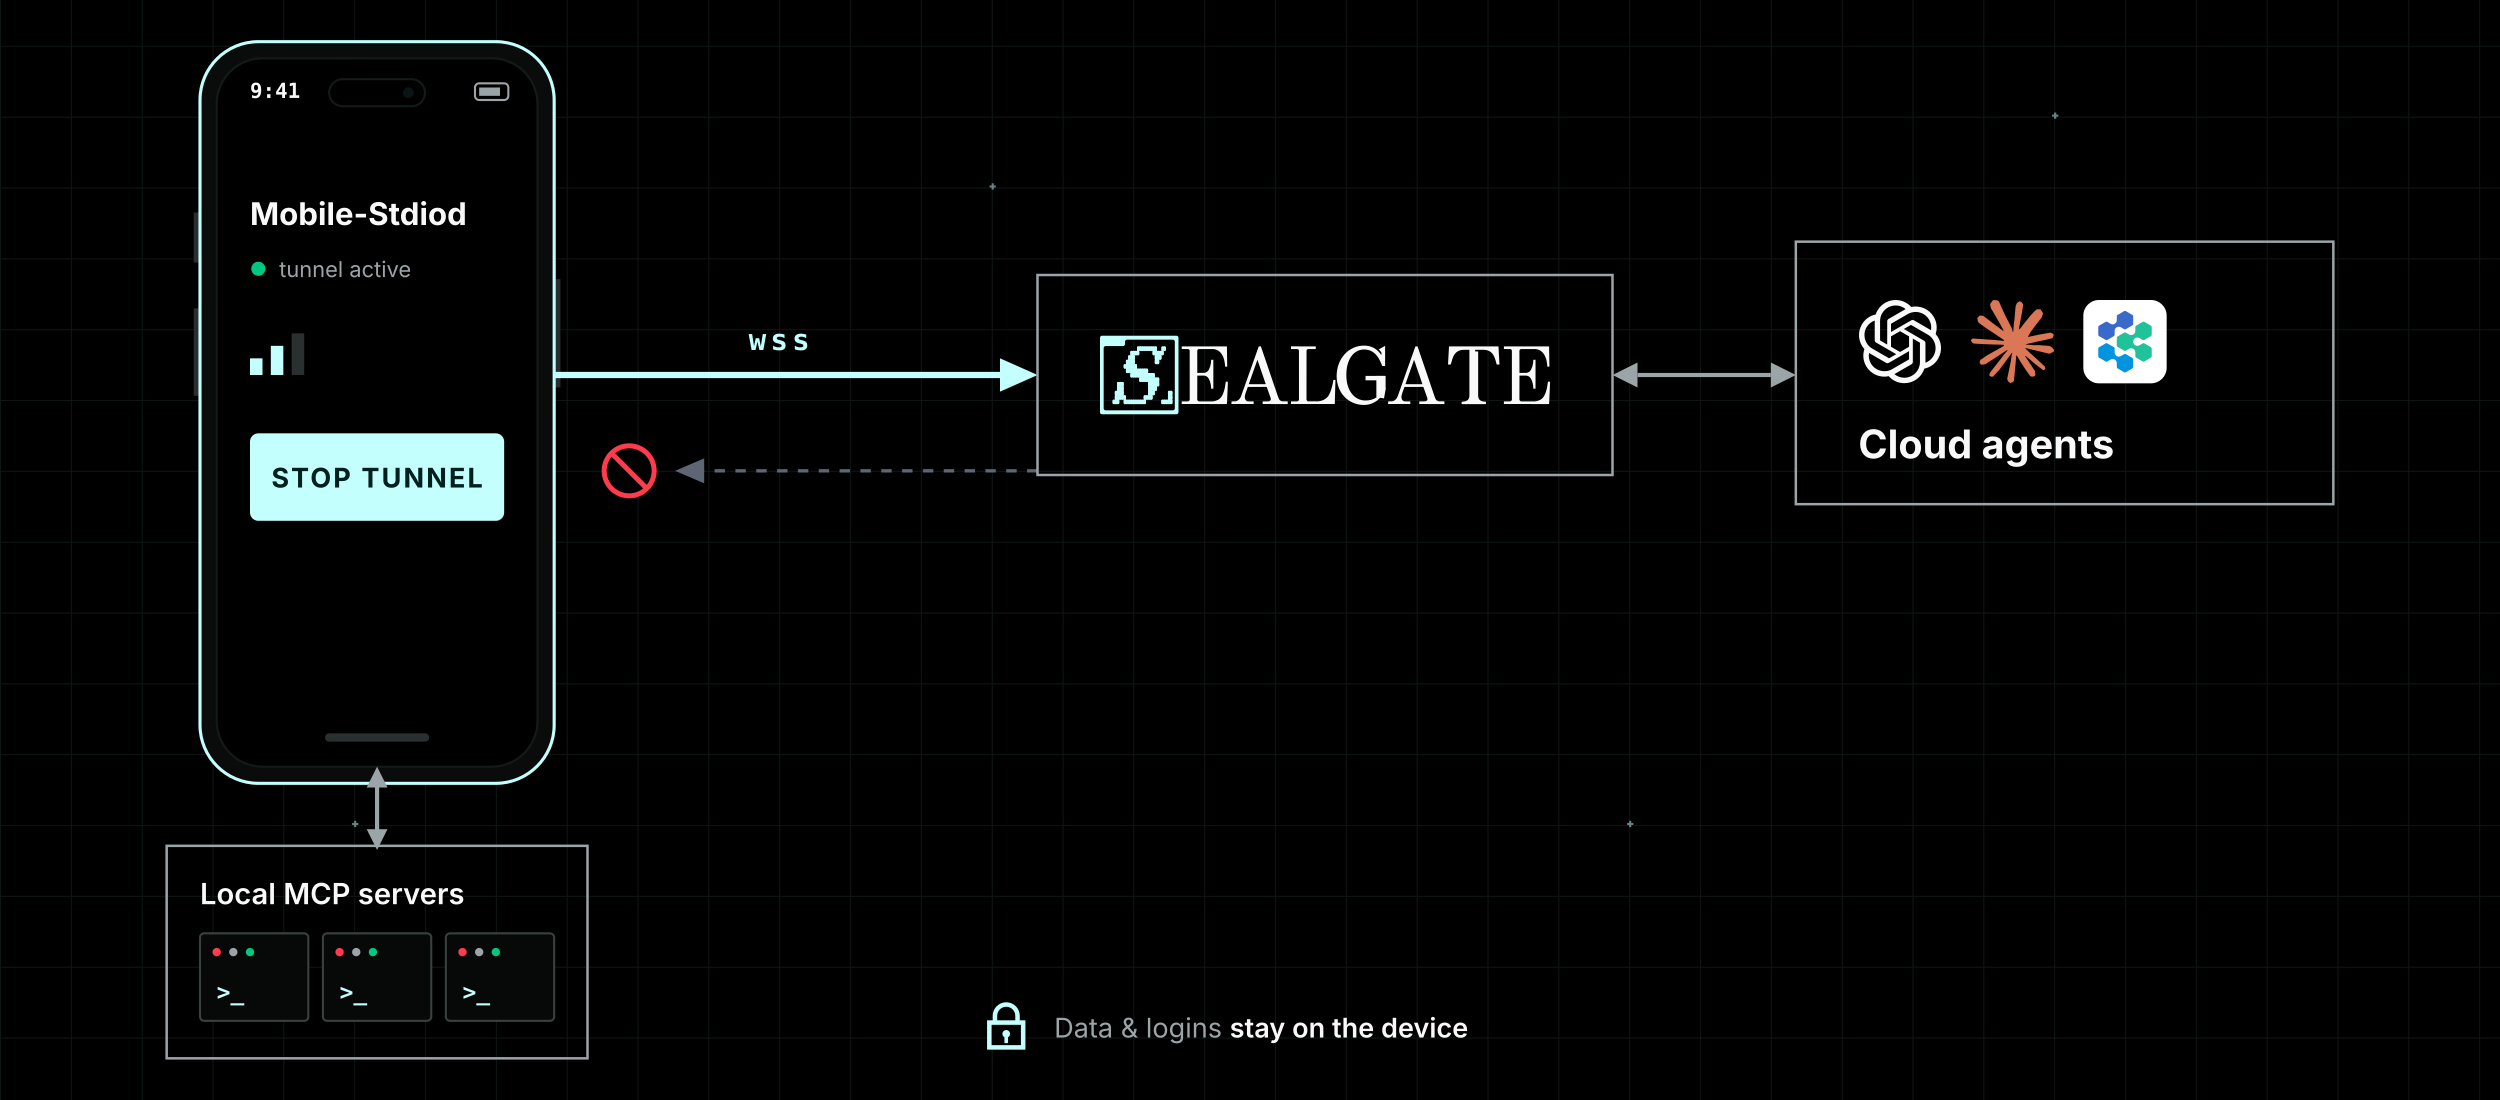
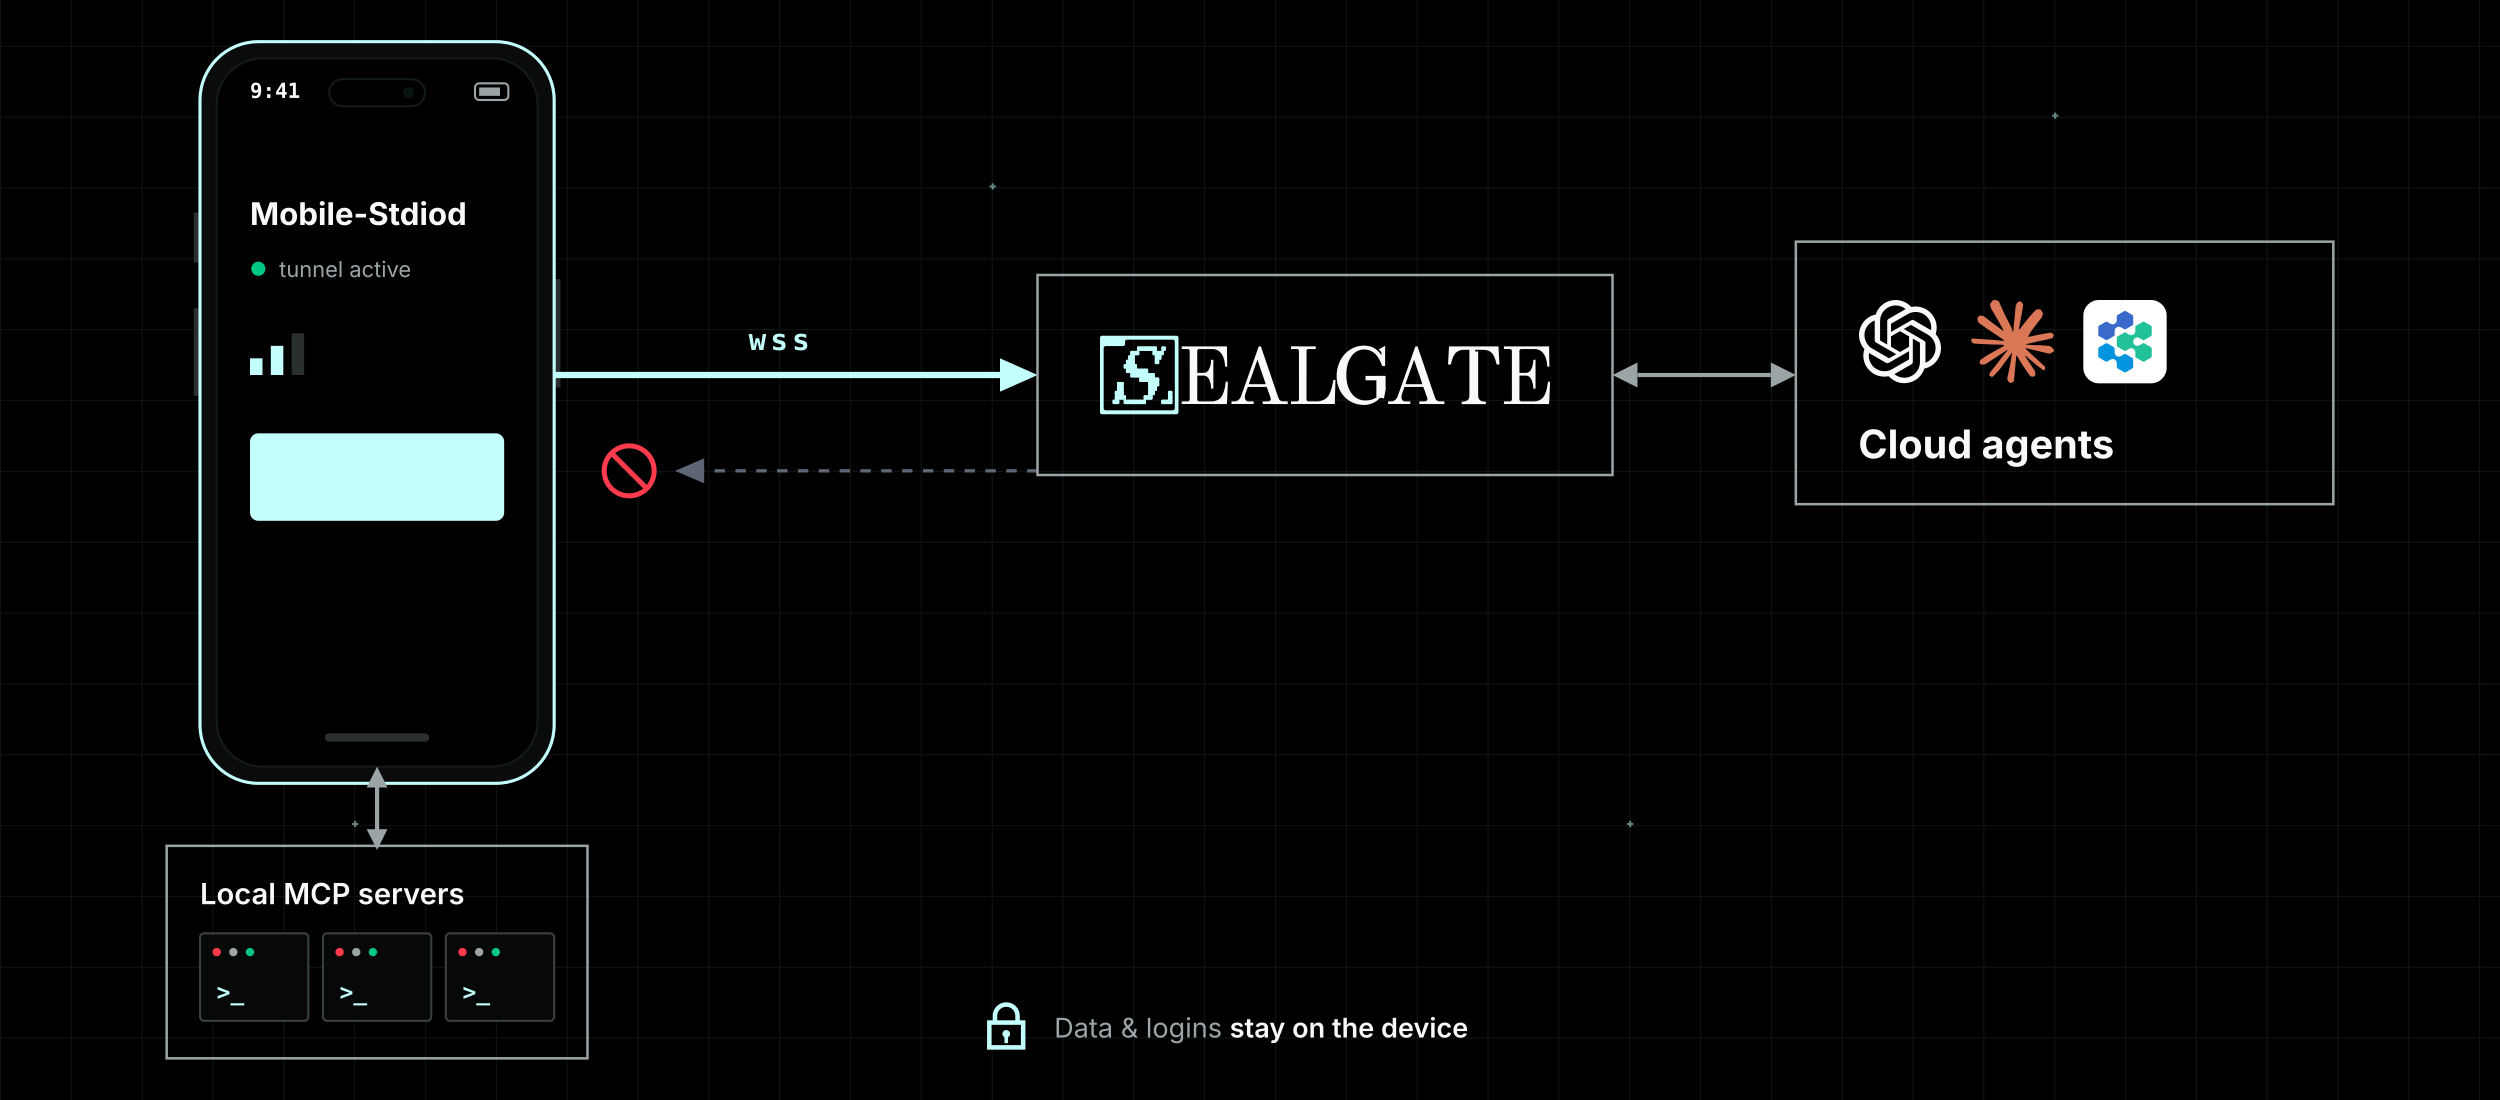
<svg xmlns="http://www.w3.org/2000/svg" viewBox="0 80 1200 528" width="1200" height="528" font-family="Inter, system-ui, -apple-system, Segoe UI, sans-serif" role="img" aria-label="Mobile-Stdiod architecture: the phone runs a daemon that dials out over one wss WebSocket to the SealGate gateway, so cloud agents reach the phone's local stdio MCP servers while nothing dials in.">
  <defs>
    <pattern id="grid" width="34" height="34" patternUnits="userSpaceOnUse">
      <path d="M34 0H0V34" fill="none" stroke="#0E1414" stroke-width="1" />
    </pattern>
    <symbol id="logo-chatgpt" viewBox="0 0 256 260">
      <path fill="currentColor" d="M239.184 106.203a64.716 64.716 0 0 0-5.576-53.103C219.452 28.459 191 15.784 163.213 21.74A65.586 65.586 0 0 0 52.096 45.22a64.716 64.716 0 0 0-43.23 31.36c-14.31 24.602-11.061 55.634 8.033 76.74a64.665 64.665 0 0 0 5.525 53.102c14.174 24.65 42.644 37.324 70.446 31.36a64.72 64.72 0 0 0 48.754 21.744c28.481.025 53.714-18.361 62.414-45.481a64.767 64.767 0 0 0 43.229-31.36c14.137-24.558 10.875-55.423-8.083-76.483Zm-97.56 136.338a48.397 48.397 0 0 1-31.105-11.255l1.535-.87 51.67-29.825a8.595 8.595 0 0 0 4.247-7.367v-72.85l21.845 12.636c.218.111.37.32.409.563v60.367c-.056 26.818-21.783 48.545-48.601 48.601Zm-104.466-44.61a48.345 48.345 0 0 1-5.781-32.589l1.534.921 51.722 29.826a8.339 8.339 0 0 0 8.441 0l63.181-36.425v25.221a.87.87 0 0 1-.358.665l-52.335 30.184c-23.257 13.398-52.97 5.431-66.404-17.803ZM23.549 85.38a48.499 48.499 0 0 1 25.58-21.333v61.39a8.288 8.288 0 0 0 4.195 7.316l62.874 36.272-21.845 12.636a.819.819 0 0 1-.767 0L41.353 151.53c-23.211-13.454-31.171-43.144-17.804-66.405v.256Zm179.466 41.695-63.08-36.63L161.73 77.86a.819.819 0 0 1 .768 0l52.233 30.184a48.6 48.6 0 0 1-7.316 87.635v-61.391a8.544 8.544 0 0 0-4.4-7.213Zm21.742-32.69-1.535-.922-51.619-30.081a8.39 8.39 0 0 0-8.492 0L99.98 99.808V74.587a.716.716 0 0 1 .307-.665l52.233-30.133a48.652 48.652 0 0 1 72.236 50.391v.205ZM88.061 139.097l-21.845-12.585a.87.87 0 0 1-.41-.614V65.685a48.652 48.652 0 0 1 79.757-37.346l-1.535.87-51.67 29.825a8.595 8.595 0 0 0-4.246 7.367l-.051 72.697Zm11.868-25.58 28.138-16.217 28.188 16.218v32.434l-28.086 16.218-28.188-16.218-.052-32.434Z" />
    </symbol>
    <symbol id="logo-claude" viewBox="0 0 256 257">
      <path fill="currentColor" d="m50.228 170.321 50.357-28.257.843-2.463-.843-1.361h-2.462l-8.426-.518-28.775-.778-24.952-1.037-24.175-1.296-6.092-1.297L0 125.796l.583-3.759 5.12-3.434 7.324.648 16.202 1.101 24.304 1.685 17.629 1.037 26.118 2.722h4.148l.583-1.685-1.426-1.037-1.101-1.037-25.147-17.045-27.22-18.017-14.258-10.37-7.713-5.25-3.888-4.925-1.685-10.758 7-7.713 9.397.649 2.398.648 9.527 7.323 20.35 15.75L94.817 91.9l3.889 3.24 1.555-1.102.195-.777-1.75-2.917-14.453-26.118-15.425-26.572-6.87-11.018-1.814-6.61c-.648-2.723-1.102-4.991-1.102-7.778l7.972-10.823L71.42 0 82.05 1.426l4.472 3.888 6.61 15.101 10.694 23.786 16.591 32.34 4.861 9.592 2.592 8.879.973 2.722h1.685v-1.556l1.36-18.211 2.528-22.36 2.463-28.776.843-8.1 4.018-9.722 7.971-5.25 6.222 2.981 5.12 7.324-.713 4.73-3.046 19.768-5.962 30.98-3.889 20.739h2.268l2.593-2.593 10.499-13.934 17.628-22.036 7.778-8.749 9.073-9.657 5.833-4.601h11.018l8.1 12.055-3.628 12.443-11.342 14.388-9.398 12.184-13.48 18.147-8.426 14.518.778 1.166 2.01-.194 30.46-6.481 16.462-2.982 19.637-3.37 8.88 4.148.971 4.213-3.5 8.62-20.998 5.184-24.628 4.926-36.682 8.685-.454.324.519.648 16.526 1.555 7.065.389h17.304l32.21 2.398 8.426 5.574 5.055 6.805-.843 5.184-12.962 6.611-17.498-4.148-40.83-9.721-14-3.5h-1.944v1.167l11.666 11.406 21.387 19.314 26.767 24.887 1.36 6.157-3.434 4.86-3.63-.518-23.526-17.693-9.073-7.972-20.545-17.304h-1.36v1.814l4.73 6.935 25.017 37.59 1.296 11.536-1.814 3.76-6.481 2.268-7.13-1.297-14.647-20.544-15.1-23.138-12.185-20.739-1.49.843-7.194 77.448-3.37 3.953-7.778 2.981-6.48-4.925-3.436-7.972 3.435-15.749 4.148-20.544 3.37-16.333 3.046-20.285 1.815-6.74-.13-.454-1.49.194-15.295 20.999-23.267 31.433-18.406 19.702-4.407 1.75-7.648-3.954.713-7.064 4.277-6.286 25.47-32.405 15.36-20.092 9.917-11.6-.065-1.686h-.583L44.07 198.125l-12.055 1.555-5.185-4.86.648-7.972 2.463-2.593 20.35-13.999-.064.065Z" />
    </symbol>
    <symbol id="logo-devin" viewBox="-4 -4 32 32">
      <rect x="-4" y="-4" width="32" height="32" rx="6" fill="#FFFFFF" />
      <path fill="#3969CA" d="M2.033 9.867l2.554 1.483a.589.589 0 00.592 0l2.554-1.483.01-.008a.608.608 0 00.11-.084l.013-.015a.631.631 0 00.076-.1c.003-.005.008-.01.01-.016a.558.558 0 00.052-.125l.007-.028a.611.611 0 00.019-.14V7.868c0-.572.307-1.105.8-1.392a1.595 1.595 0 011.598 0l1.277.742a.54.54 0 00.129.053l.028.01c.044.01.088.015.133.016h.006l.013-.002a.587.587 0 00.27-.074l.011-.004 2.554-1.483a.596.596 0 00.297-.516V2.253a.595.595 0 00-.297-.516L12.293.257a.587.587 0 00-.591 0L9.148 1.737l-.01.01a.609.609 0 00-.109.083l-.014.015a.632.632 0 00-.076.1c-.003.005-.008.01-.01.016a.57.57 0 00-.052.124l-.007.028a.612.612 0 00-.018.14v1.483c0 .572-.307 1.105-.8 1.393a1.597 1.597 0 01-1.599 0l-1.276-.742a.603.603 0 00-.13-.053l-.028-.008a.658.658 0 00-.133-.018h-.02a.57.57 0 00-.269.074c-.003.002-.008.002-.012.005L2.033 5.872a.596.596 0 00-.297.515v2.966c0 .213.113.41.297.515z" />
      <path fill="#21C19A" d="M15.943 10.607a1.596 1.596 0 011.599 0l1.276.74c.041.025.085.04.13.055l.028.008c.043.01.088.016.133.018h.005c.005 0 .01-.002.014-.003a.474.474 0 00.122-.016l.021-.005a.616.616 0 00.126-.052c.004-.002.009-.002.013-.005l2.554-1.482a.597.597 0 00.297-.516V6.383a.596.596 0 00-.297-.515l-2.552-1.483a.587.587 0 00-.592 0l-2.553 1.482-.011.008a.61.61 0 00-.108.084l-.014.016a.637.637 0 00-.076.1c-.003.005-.008.01-.01.016a.57.57 0 00-.052.124l-.007.029a.612.612 0 00-.018.14v1.482c0 .572-.307 1.105-.8 1.393a1.597 1.597 0 01-1.599 0l-1.276-.742a.584.584 0 00-.13-.053l-.028-.008a.62.62 0 00-.133-.018h-.02a.587.587 0 00-.269.074l-.012.004L9.15 10a.596.596 0 00-.296.516v2.966c0 .212.112.409.296.515l2.554 1.483s.008.002.012.005c.04.022.082.04.126.052l.02.004a.57.57 0 00.123.017l.014.002h.006c.054 0 .108-.01.16-.025a.587.587 0 00.13-.054l1.277-.741a1.597 1.597 0 012.398 1.392v1.482c0 .049.007.095.019.14l.007.028a.619.619 0 00.051.125c.004.006.008.01.01.016a.6.6 0 00.076.1l.014.015c.033.032.069.06.108.084.004.002.006.006.011.008l2.554 1.483a.59.59 0 00.593 0l2.554-1.483a.597.597 0 00.296-.516v-2.965a.595.595 0 00-.296-.516l-2.554-1.483s-.008-.002-.012-.005a.54.54 0 00-.126-.051c-.007-.003-.013-.003-.02-.005a.635.635 0 00-.125-.017h-.018a.557.557 0 00-.16.026.588.588 0 00-.13.053l-1.276.742a1.595 1.595 0 01-1.598 0 1.615 1.615 0 010-2.785l-.005-.001z" />
      <path fill="#0294DE" d="M14.848 18.265l-2.554-1.482-.012-.005a.526.526 0 00-.126-.052c-.007-.002-.014-.002-.02-.005a.64.64 0 00-.124-.017h-.02a.56.56 0 00-.16.026.588.588 0 00-.13.053l-1.276.742a1.594 1.594 0 01-1.598 0c-.493-.286-.8-.82-.8-1.393V14.65a.563.563 0 00-.018-.14l-.008-.028a.604.604 0 00-.051-.124l-.01-.017a.603.603 0 00-.076-.1l-.014-.015a.596.596 0 00-.109-.084c-.003-.002-.005-.006-.01-.008L5.178 12.65a.587.587 0 00-.591 0l-2.554 1.483a.596.596 0 00-.297.516v2.965c0 .213.113.41.297.516l2.554 1.483.012.004a.618.618 0 00.267.074l.016.002h.007a.55.55 0 00.16-.026.584.584 0 00.129-.053l1.277-.742a1.597 1.597 0 012.398 1.393v1.482c0 .05.007.095.019.14l.007.028c.013.044.03.085.051.125l.01.016c.022.036.047.07.076.1l.014.015c.032.032.069.06.109.084l.01.008 2.554 1.483a.587.587 0 00.593 0l2.554-1.483a.596.596 0 00.296-.515v-2.966a.596.596 0 00-.296-.516h-.002z" />
    </symbol>
    <symbol id="logo-sealgate" viewBox="0 0 2241.77 391">
      <path d="M9.775 0H381.23A9.775 9.775 0 0 1 391 9.78V381.23A9.775 9.775 0 0 1 381.23 391H9.775A9.775 9.775 0 0 1 0 381.23V9.775A9.775 9.775 0 0 1 9.78 0ZM124.78 41.54A9.775 9.775 0 0 1 115.01 51.31H28.08A9.775 9.775 0 0 0 18.3 61.09V361.68A9.775 9.775 0 0 0 28.08 371.45H362.93A9.775 9.775 0 0 0 372.7 361.68V29.33A9.775 9.775 0 0 0 362.93 19.55H134.56A9.775 9.775 0 0 0 124.78 29.33Z" fill="#C3FFFD" fill-rule="evenodd" />
      <path d="M190.24 53.1H278.15A5.8 5.8 0 0 1 283.95 58.9V69.42A5.8 5.8 0 0 1 278.15 75.22H190.24A5.8 5.8 0 0 1 184.44 69.42V58.9A5.8 5.8 0 0 1 190.24 53.1Z" fill="#C3FFFD" />
      <path d="M311.88 53.1H322.39A5.8 5.8 0 0 1 328.19 58.9V69.42A5.8 5.8 0 0 1 322.39 75.22H311.88A5.8 5.8 0 0 1 306.07 69.42V58.9A5.8 5.8 0 0 1 311.88 53.1Z" fill="#C3FFFD" />
      <path d="M157.07 75.22H189.69A5.8 5.8 0 0 1 195.5 81.02V91.54A5.8 5.8 0 0 1 189.69 97.34H157.07A5.8 5.8 0 0 1 151.27 91.54V81.02A5.8 5.8 0 0 1 157.07 75.22Z" fill="#C3FFFD" />
      <path d="M267.65 75.22H311.34A5.8 5.8 0 0 1 317.14 81.02V91.54A5.8 5.8 0 0 1 311.34 97.34H267.65A5.8 5.8 0 0 1 261.85 91.54V81.02A5.8 5.8 0 0 1 267.65 75.22Z" fill="#C3FFFD" />
      <path d="M146.01 97.33H167.57A5.8 5.8 0 0 1 173.38 103.13V113.65A5.8 5.8 0 0 1 167.57 119.45H146.01A5.8 5.8 0 0 1 140.21 113.65V103.13A5.8 5.8 0 0 1 146.01 97.33Z" fill="#C3FFFD" />
      <path d="M278.71 97.33H300.28A5.8 5.8 0 0 1 306.08 103.13V113.65A5.8 5.8 0 0 1 300.28 119.45H278.71A5.8 5.8 0 0 1 272.91 113.65V103.13A5.8 5.8 0 0 1 278.71 97.33Z" fill="#C3FFFD" />
      <path d="M134.96 119.45H167.58A5.8 5.8 0 0 1 173.38 125.25V135.77A5.8 5.8 0 0 1 167.58 141.57H134.96A5.8 5.8 0 0 1 129.16 135.77V125.25A5.8 5.8 0 0 1 134.96 119.45Z" fill="#C3FFFD" />
      <path d="M278.71 119.45H289.23A5.8 5.8 0 0 1 295.03 125.25V135.77A5.8 5.8 0 0 1 289.23 141.57H278.71A5.8 5.8 0 0 1 272.91 135.77V125.25A5.8 5.8 0 0 1 278.71 119.45Z" fill="#C3FFFD" />
      <path d="M123.89 141.56H178.64A5.8 5.8 0 0 1 184.44 147.36V157.88A5.8 5.8 0 0 1 178.64 163.68H123.89A5.8 5.8 0 0 1 118.09 157.88V147.36A5.8 5.8 0 0 1 123.89 141.56Z" fill="#C3FFFD" />
      <path d="M134.96 163.68H233.94A5.8 5.8 0 0 1 239.74 169.48V180A5.8 5.8 0 0 1 233.94 185.8H134.96A5.8 5.8 0 0 1 129.16 180V169.48A5.8 5.8 0 0 1 134.96 163.68Z" fill="#C3FFFD" />
      <path d="M157.07 185.79H267.09A5.8 5.8 0 0 1 272.89 191.59V202.11A5.8 5.8 0 0 1 267.09 207.91H157.07A5.8 5.8 0 0 1 151.27 202.11V191.59A5.8 5.8 0 0 1 157.07 185.79Z" fill="#C3FFFD" />
      <path d="M201.3 207.91H289.21A5.8 5.8 0 0 1 295.01 213.71V224.23A5.8 5.8 0 0 1 289.21 230.03H201.3A5.8 5.8 0 0 1 195.5 224.23V213.71A5.8 5.8 0 0 1 201.3 207.91Z" fill="#C3FFFD" />
      <path d="M90.73 230.02H112.3A5.8 5.8 0 0 1 118.1 235.82V246.34A5.8 5.8 0 0 1 112.3 252.14H90.73A5.8 5.8 0 0 1 84.93 246.34V235.82A5.8 5.8 0 0 1 90.73 230.02Z" fill="#C3FFFD" />
      <path d="M245.53 230.02H289.22A5.8 5.8 0 0 1 295.02 235.82V246.34A5.8 5.8 0 0 1 289.22 252.14H245.53A5.8 5.8 0 0 1 239.73 246.34V235.82A5.8 5.8 0 0 1 245.53 230.02Z" fill="#C3FFFD" />
      <path d="M90.73 252.14H112.3A5.8 5.8 0 0 1 118.1 257.94V268.46A5.8 5.8 0 0 1 112.3 274.26H90.73A5.8 5.8 0 0 1 84.93 268.46V257.94A5.8 5.8 0 0 1 90.73 252.14Z" fill="#C3FFFD" />
      <path d="M245.53 252.14H278.16A5.8 5.8 0 0 1 283.96 257.94V268.46A5.8 5.8 0 0 1 278.16 274.26H245.53A5.8 5.8 0 0 1 239.73 268.46V257.94A5.8 5.8 0 0 1 245.53 252.14Z" fill="#C3FFFD" />
      <path d="M79.67 274.25H112.3A5.8 5.8 0 0 1 118.09 280.05V290.57A5.8 5.8 0 0 1 112.3 296.37H79.67A5.8 5.8 0 0 1 73.87 290.57V280.05A5.8 5.8 0 0 1 79.67 274.25Z" fill="#C3FFFD" />
      <path d="M245.53 274.25H267.1A5.8 5.8 0 0 1 272.9 280.05V290.57A5.8 5.8 0 0 1 267.1 296.37H245.53A5.8 5.8 0 0 1 239.73 290.57V280.05A5.8 5.8 0 0 1 245.53 274.25Z" fill="#C3FFFD" />
      <path d="M79.67 296.37H123.36A5.8 5.8 0 0 1 129.16 302.17V312.69A5.8 5.8 0 0 1 123.36 318.49H79.67A5.8 5.8 0 0 1 73.87 312.69V302.17A5.8 5.8 0 0 1 79.67 296.37Z" fill="#C3FFFD" />
      <path d="M223.42 296.37H256.05A5.8 5.8 0 0 1 261.85 302.17V312.69A5.8 5.8 0 0 1 256.05 318.49H223.42A5.8 5.8 0 0 1 217.62 312.69V302.17A5.8 5.8 0 0 1 223.42 296.37Z" fill="#C3FFFD" />
      <path d="M68.61 318.48H90.18A5.8 5.8 0 0 1 95.98 324.28V334.8A5.8 5.8 0 0 1 90.18 340.6H68.61A5.8 5.8 0 0 1 62.81 334.8V324.28A5.8 5.8 0 0 1 68.61 318.48Z" fill="#C3FFFD" />
      <path d="M123.89 318.48H222.88A5.8 5.8 0 0 1 228.68 324.28V334.8A5.8 5.8 0 0 1 222.88 340.6H123.89A5.8 5.8 0 0 1 118.09 334.8V324.28A5.8 5.8 0 0 1 123.89 318.48Z" fill="#C3FFFD" />
      <path d="M68.34 318.48H68.34A5.53 5.53 0 0 1 73.87 324.01V335.07A5.53 5.53 0 0 1 68.34 340.6H68.34A5.53 5.53 0 0 1 62.81 335.07V324.01A5.53 5.53 0 0 1 68.34 318.48Z" fill="#C3FFFD" />
      <path d="M79.4 274.25H79.4A5.53 5.53 0 0 1 84.93 279.78V335.07A5.53 5.53 0 0 1 79.4 340.6H79.4A5.53 5.53 0 0 1 73.87 335.07V279.78A5.53 5.53 0 0 1 79.4 274.25Z" fill="#C3FFFD" />
      <path d="M90.46 230.02H90.46A5.53 5.53 0 0 1 95.99 235.55V335.07A5.53 5.53 0 0 1 90.46 340.6H90.46A5.53 5.53 0 0 1 84.93 335.07V235.55A5.53 5.53 0 0 1 90.46 230.02Z" fill="#C3FFFD" />
      <path d="M101.5 230.02H101.5A5.53 5.53 0 0 1 107.03 235.55V312.95A5.53 5.53 0 0 1 101.5 318.48H101.5A5.53 5.53 0 0 1 95.97 312.95V235.55A5.53 5.53 0 0 1 101.5 230.02Z" fill="#C3FFFD" />
      <path d="M112.56 230.02H112.56A5.53 5.53 0 0 1 118.09 235.55V312.95A5.53 5.53 0 0 1 112.56 318.48H112.56A5.53 5.53 0 0 1 107.03 312.95V235.55A5.53 5.53 0 0 1 112.56 230.02Z" fill="#C3FFFD" />
      <path d="M123.63 141.56H123.63A5.53 5.53 0 0 1 129.16 147.09V158.15A5.53 5.53 0 0 1 123.63 163.68H123.63A5.53 5.53 0 0 1 118.09 158.15V147.09A5.53 5.53 0 0 1 123.63 141.56Z" fill="#C3FFFD" />
      <path d="M123.63 296.37H123.63A5.53 5.53 0 0 1 129.16 301.9V335.07A5.53 5.53 0 0 1 123.63 340.6H123.63A5.53 5.53 0 0 1 118.09 335.07V301.9A5.53 5.53 0 0 1 123.63 296.37Z" fill="#C3FFFD" />
      <path d="M134.69 119.45H134.69A5.53 5.53 0 0 1 140.22 124.98V180.27A5.53 5.53 0 0 1 134.69 185.8H134.69A5.53 5.53 0 0 1 129.16 180.27V124.98A5.53 5.53 0 0 1 134.69 119.45Z" fill="#C3FFFD" />
      <path d="M134.69 318.48H134.69A5.53 5.53 0 0 1 140.22 324.01V335.07A5.53 5.53 0 0 1 134.69 340.6H134.69A5.53 5.53 0 0 1 129.16 335.07V324.01A5.53 5.53 0 0 1 134.69 318.48Z" fill="#C3FFFD" />
      <path d="M145.74 97.33H145.74A5.53 5.53 0 0 1 151.27 102.86V180.26A5.53 5.53 0 0 1 145.74 185.79H145.74A5.53 5.53 0 0 1 140.21 180.26V102.86A5.53 5.53 0 0 1 145.74 97.33Z" fill="#C3FFFD" />
      <path d="M145.74 318.48H145.74A5.53 5.53 0 0 1 151.27 324.01V335.07A5.53 5.53 0 0 1 145.74 340.6H145.74A5.53 5.53 0 0 1 140.21 335.07V324.01A5.53 5.53 0 0 1 145.74 318.48Z" fill="#C3FFFD" />
      <path d="M156.8 75.22H156.8A5.53 5.53 0 0 1 162.33 80.75V202.38A5.53 5.53 0 0 1 156.8 207.91H156.8A5.53 5.53 0 0 1 151.27 202.38V80.75A5.53 5.53 0 0 1 156.8 75.22Z" fill="#C3FFFD" />
      <path d="M156.8 318.48H156.8A5.53 5.53 0 0 1 162.33 324.01V335.07A5.53 5.53 0 0 1 156.8 340.6H156.8A5.53 5.53 0 0 1 151.27 335.07V324.01A5.53 5.53 0 0 1 156.8 318.48Z" fill="#C3FFFD" />
      <path d="M167.86 75.22H167.86A5.53 5.53 0 0 1 173.39 80.75V202.38A5.53 5.53 0 0 1 167.86 207.91H167.86A5.53 5.53 0 0 1 162.33 202.38V80.75A5.53 5.53 0 0 1 167.86 75.22Z" fill="#C3FFFD" />
      <path d="M167.86 318.48H167.86A5.53 5.53 0 0 1 173.39 324.01V335.07A5.53 5.53 0 0 1 167.86 340.6H167.86A5.53 5.53 0 0 1 162.33 335.07V324.01A5.53 5.53 0 0 1 167.86 318.48Z" fill="#C3FFFD" />
      <path d="M178.92 75.22H178.92A5.53 5.53 0 0 1 184.45 80.75V91.81A5.53 5.53 0 0 1 178.92 97.34H178.92A5.53 5.53 0 0 1 173.39 91.81V80.75A5.53 5.53 0 0 1 178.92 75.22Z" fill="#C3FFFD" />
      <path d="M178.92 141.56H178.92A5.53 5.53 0 0 1 184.45 147.09V202.38A5.53 5.53 0 0 1 178.92 207.91H178.92A5.53 5.53 0 0 1 173.39 202.38V147.09A5.53 5.53 0 0 1 178.92 141.56Z" fill="#C3FFFD" />
      <path d="M178.92 318.48H178.92A5.53 5.53 0 0 1 184.45 324.01V335.07A5.53 5.53 0 0 1 178.92 340.6H178.92A5.53 5.53 0 0 1 173.39 335.07V324.01A5.53 5.53 0 0 1 178.92 318.48Z" fill="#C3FFFD" />
      <path d="M189.97 53.1H189.97A5.53 5.53 0 0 1 195.5 58.63V91.8A5.53 5.53 0 0 1 189.97 97.33H189.97A5.53 5.53 0 0 1 184.44 91.8V58.63A5.53 5.53 0 0 1 189.97 53.1Z" fill="#C3FFFD" />
      <path d="M189.97 163.68H189.97A5.53 5.53 0 0 1 195.5 169.21V202.38A5.53 5.53 0 0 1 189.97 207.91H189.97A5.53 5.53 0 0 1 184.44 202.38V169.21A5.53 5.53 0 0 1 189.97 163.68Z" fill="#C3FFFD" />
      <path d="M189.97 318.48H189.97A5.53 5.53 0 0 1 195.5 324.01V335.07A5.53 5.53 0 0 1 189.97 340.6H189.97A5.53 5.53 0 0 1 184.44 335.07V324.01A5.53 5.53 0 0 1 189.97 318.48Z" fill="#C3FFFD" />
      <path d="M201.03 53.1H201.03A5.53 5.53 0 0 1 206.56 58.63V69.69A5.53 5.53 0 0 1 201.03 75.22H201.03A5.53 5.53 0 0 1 195.5 69.69V58.63A5.53 5.53 0 0 1 201.03 53.1Z" fill="#C3FFFD" />
      <path d="M201.03 163.68H201.03A5.53 5.53 0 0 1 206.56 169.21V224.5A5.53 5.53 0 0 1 201.03 230.03H201.03A5.53 5.53 0 0 1 195.5 224.5V169.21A5.53 5.53 0 0 1 201.03 163.68Z" fill="#C3FFFD" />
      <path d="M201.03 318.48H201.03A5.53 5.53 0 0 1 206.56 324.01V335.07A5.53 5.53 0 0 1 201.03 340.6H201.03A5.53 5.53 0 0 1 195.5 335.07V324.01A5.53 5.53 0 0 1 201.03 318.48Z" fill="#C3FFFD" />
      <path d="M212.09 53.1H212.09A5.53 5.53 0 0 1 217.62 58.63V69.69A5.53 5.53 0 0 1 212.09 75.22H212.09A5.53 5.53 0 0 1 206.56 69.69V58.63A5.53 5.53 0 0 1 212.09 53.1Z" fill="#C3FFFD" />
      <path d="M212.09 163.68H212.09A5.53 5.53 0 0 1 217.62 169.21V224.5A5.53 5.53 0 0 1 212.09 230.03H212.09A5.53 5.53 0 0 1 206.56 224.5V169.21A5.53 5.53 0 0 1 212.09 163.68Z" fill="#C3FFFD" />
      <path d="M212.09 318.48H212.09A5.53 5.53 0 0 1 217.62 324.01V335.07A5.53 5.53 0 0 1 212.09 340.6H212.09A5.53 5.53 0 0 1 206.56 335.07V324.01A5.53 5.53 0 0 1 212.09 318.48Z" fill="#C3FFFD" />
      <path d="M223.15 53.1H223.15A5.53 5.53 0 0 1 228.68 58.63V69.69A5.53 5.53 0 0 1 223.15 75.22H223.15A5.53 5.53 0 0 1 217.62 69.69V58.63A5.53 5.53 0 0 1 223.15 53.1Z" fill="#C3FFFD" />
      <path d="M223.15 163.68H223.15A5.53 5.53 0 0 1 228.68 169.21V224.5A5.53 5.53 0 0 1 223.15 230.03H223.15A5.53 5.53 0 0 1 217.62 224.5V169.21A5.53 5.53 0 0 1 223.15 163.68Z" fill="#C3FFFD" />
      <path d="M223.15 296.37H223.15A5.53 5.53 0 0 1 228.68 301.9V335.07A5.53 5.53 0 0 1 223.15 340.6H223.15A5.53 5.53 0 0 1 217.62 335.07V301.9A5.53 5.53 0 0 1 223.15 296.37Z" fill="#C3FFFD" />
      <path d="M234.21 53.1H234.21A5.53 5.53 0 0 1 239.74 58.63V69.69A5.53 5.53 0 0 1 234.21 75.22H234.21A5.53 5.53 0 0 1 228.68 69.69V58.63A5.53 5.53 0 0 1 234.21 53.1Z" fill="#C3FFFD" />
      <path d="M234.21 163.68H234.21A5.53 5.53 0 0 1 239.74 169.21V224.5A5.53 5.53 0 0 1 234.21 230.03H234.21A5.53 5.53 0 0 1 228.68 224.5V169.21A5.53 5.53 0 0 1 234.21 163.68Z" fill="#C3FFFD" />
      <path d="M234.21 296.37H234.21A5.53 5.53 0 0 1 239.74 301.9V312.96A5.53 5.53 0 0 1 234.21 318.49H234.21A5.53 5.53 0 0 1 228.68 312.96V301.9A5.53 5.53 0 0 1 234.21 296.37Z" fill="#C3FFFD" />
      <path d="M245.26 53.1H245.26A5.53 5.53 0 0 1 250.79 58.63V69.69A5.53 5.53 0 0 1 245.26 75.22H245.26A5.53 5.53 0 0 1 239.73 69.69V58.63A5.53 5.53 0 0 1 245.26 53.1Z" fill="#C3FFFD" />
      <path d="M245.26 185.79H245.26A5.53 5.53 0 0 1 250.79 191.32V312.95A5.53 5.53 0 0 1 245.26 318.48H245.26A5.53 5.53 0 0 1 239.73 312.95V191.32A5.53 5.53 0 0 1 245.26 185.79Z" fill="#C3FFFD" />
      <path d="M256.31 53.1H256.32A5.53 5.53 0 0 1 261.85 58.63V69.69A5.53 5.53 0 0 1 256.32 75.22H256.31A5.53 5.53 0 0 1 250.79 69.69V58.63A5.53 5.53 0 0 1 256.31 53.1Z" fill="#C3FFFD" />
      <path d="M256.31 185.79H256.32A5.53 5.53 0 0 1 261.85 191.32V312.95A5.53 5.53 0 0 1 256.32 318.48H256.31A5.53 5.53 0 0 1 250.79 312.95V191.32A5.53 5.53 0 0 1 256.31 185.79Z" fill="#C3FFFD" />
      <path d="M267.38 53.1H267.38A5.53 5.53 0 0 1 272.91 58.63V91.8A5.53 5.53 0 0 1 267.38 97.33H267.38A5.53 5.53 0 0 1 261.85 91.8V58.63A5.53 5.53 0 0 1 267.38 53.1Z" fill="#C3FFFD" />
      <path d="M267.38 185.79H267.38A5.53 5.53 0 0 1 272.91 191.32V290.84A5.53 5.53 0 0 1 267.38 296.37H267.38A5.53 5.53 0 0 1 261.85 290.84V191.32A5.53 5.53 0 0 1 267.38 185.79Z" fill="#C3FFFD" />
      <path d="M278.44 53.1H278.44A5.53 5.53 0 0 1 283.97 58.63V136.03A5.53 5.53 0 0 1 278.44 141.56H278.44A5.53 5.53 0 0 1 272.91 136.03V58.63A5.53 5.53 0 0 1 278.44 53.1Z" fill="#C3FFFD" />
      <path d="M278.44 207.91H278.44A5.53 5.53 0 0 1 283.97 213.44V268.73A5.53 5.53 0 0 1 278.44 274.26H278.44A5.53 5.53 0 0 1 272.91 268.73V213.44A5.53 5.53 0 0 1 278.44 207.91Z" fill="#C3FFFD" />
      <path d="M289.48 75.22H289.49A5.53 5.53 0 0 1 295.01 80.75V136.04A5.53 5.53 0 0 1 289.49 141.57H289.48A5.53 5.53 0 0 1 283.95 136.04V80.75A5.53 5.53 0 0 1 289.48 75.22Z" fill="#C3FFFD" />
      <path d="M289.48 207.91H289.49A5.53 5.53 0 0 1 295.01 213.44V246.61A5.53 5.53 0 0 1 289.49 252.14H289.48A5.53 5.53 0 0 1 283.95 246.61V213.44A5.53 5.53 0 0 1 289.48 207.91Z" fill="#C3FFFD" />
      <path d="M300.54 75.22H300.55A5.53 5.53 0 0 1 306.07 80.75V113.92A5.53 5.53 0 0 1 300.55 119.45H300.54A5.53 5.53 0 0 1 295.01 113.92V80.75A5.53 5.53 0 0 1 300.54 75.22Z" fill="#C3FFFD" />
      <path d="M311.6 53.1H311.61A5.53 5.53 0 0 1 317.13 58.63V91.8A5.53 5.53 0 0 1 311.61 97.33H311.6A5.53 5.53 0 0 1 306.07 91.8V58.63A5.53 5.53 0 0 1 311.6 53.1Z" fill="#C3FFFD" />
      <path d="M322.66 53.1H322.67A5.53 5.53 0 0 1 328.19 58.63V69.69A5.53 5.53 0 0 1 322.67 75.22H322.66A5.53 5.53 0 0 1 317.13 69.69V58.63A5.53 5.53 0 0 1 322.66 53.1Z" fill="#C3FFFD" />
      <path d="M344.38 274.25H354.9A5.8 5.8 0 0 1 360.7 280.05V290.57A5.8 5.8 0 0 1 354.9 296.37H344.38A5.8 5.8 0 0 1 338.58 290.57V280.05A5.8 5.8 0 0 1 344.38 274.25Z" fill="#C3FFFD" />
      <path d="M344.38 296.37H354.9A5.8 5.8 0 0 1 360.7 302.17V312.69A5.8 5.8 0 0 1 354.9 318.49H344.38A5.8 5.8 0 0 1 338.58 312.69V302.17A5.8 5.8 0 0 1 344.38 296.37Z" fill="#C3FFFD" />
      <path d="M311.21 318.48H354.9A5.8 5.8 0 0 1 360.7 324.28V334.8A5.8 5.8 0 0 1 354.9 340.6H311.21A5.8 5.8 0 0 1 305.41 334.8V324.28A5.8 5.8 0 0 1 311.21 318.48Z" fill="#C3FFFD" />
      <path d="M310.94 318.48H310.94A5.53 5.53 0 0 1 316.47 324.01V335.07A5.53 5.53 0 0 1 310.94 340.6H310.94A5.53 5.53 0 0 1 305.41 335.07V324.01A5.53 5.53 0 0 1 310.94 318.48Z" fill="#C3FFFD" />
      <path d="M321.99 318.48H321.99A5.53 5.53 0 0 1 327.52 324.01V335.07A5.53 5.53 0 0 1 321.99 340.6H321.99A5.53 5.53 0 0 1 316.46 335.07V324.01A5.53 5.53 0 0 1 321.99 318.48Z" fill="#C3FFFD" />
      <path d="M333.05 318.48H333.05A5.53 5.53 0 0 1 338.58 324.01V335.07A5.53 5.53 0 0 1 333.05 340.6H333.05A5.53 5.53 0 0 1 327.52 335.07V324.01A5.53 5.53 0 0 1 333.05 318.48Z" fill="#C3FFFD" />
      <path d="M344.11 274.25H344.11A5.53 5.53 0 0 1 349.64 279.78V335.07A5.53 5.53 0 0 1 344.11 340.6H344.11A5.53 5.53 0 0 1 338.58 335.07V279.78A5.53 5.53 0 0 1 344.11 274.25Z" fill="#C3FFFD" />
      <path d="M355.17 274.25H355.17A5.53 5.53 0 0 1 360.7 279.78V335.07A5.53 5.53 0 0 1 355.17 340.6H355.17A5.53 5.53 0 0 1 349.64 335.07V279.78A5.53 5.53 0 0 1 355.17 274.25Z" fill="#C3FFFD" />
      <path d="M708.074 200.984C708.074 114.726 767.301 49.019 844.623 49.019C881.625 49.019 910.845 65.445 930.993 96.654V82.277C929.346 79.822 919.892 69.546 917.839 67.901L949.518 50.234V150.869H935.529L927.293 131.987C909.603 89.692 881.649 68.33 845.459 68.33C791.985 68.33 756.224 119.256 756.224 195.238C756.224 271.221 794.874 322.576 851.642 322.576C893.585 322.576 923.616 302.859 950.759 257.274L952.406 258.084C936.364 311.489 894.827 344.748 843.836 344.748C766.108 344.748 708.122 283.547 708.122 200.984H708.074Z" fill="#F9F9F9" transform="translate(470.8 0)" />
      <path d="M852.00 200.00L948.00 200.00L948.00 222.00L852.00 222.00Z" fill="#F9F9F9" transform="translate(470.8 0)" />
      <path d="M906.00 200.00L952.00 200.00L952.00 268.00L944.00 312.00L906.00 306.00Z" fill="#F9F9F9" transform="translate(470.8 0)" />
      <path d="M2102.78 53.119L2107.72 143.478H2094.14L2087.55 120.471C2077.26 85.138 2059.17 69.951 2026.68 69.951H1986.79V78.176H2001.59V297.494C2001.59 316.376 2011.45 326.246 2030.78 327.892L2040.24 328.702V340.623H1919.32V328.702L1928.78 327.892C1948.11 326.246 1957.97 316.4 1957.97 297.494V69.951H1932.48C1899.99 69.951 1881.89 85.138 1871.6 120.471L1865.01 143.478H1851.43L1856.37 53.119H2102.71H2102.78Z" fill="#F9F9F9" transform="translate(-117.7 0)" />
      <path d="M2105.20 52.87L2330.22 53.10L2331.86 153.39L2331.18 154.06L2321.82 154.00L2321.47 153.39L2320.08 138.68L2316.73 119.96L2312.02 105.92L2306.63 95.22L2301.15 87.20L2295.08 80.42L2288.39 75.07L2282.38 71.60L2271.01 67.54L2261.65 66.25L2191.45 66.17L2187.43 67.12L2184.56 69.15L2182.53 73.83L2182.43 77.17L2182.75 185.09L2217.52 184.82L2224.88 183.04L2232.90 178.28L2239.72 170.11L2246.54 154.06L2250.56 136.68L2251.76 119.96L2260.98 119.40L2262.32 119.49L2262.69 120.63L2262.64 263.71L2251.81 263.71L2250.40 245.66L2246.43 228.94L2239.88 213.57L2232.23 204.60L2225.55 200.62L2218.19 198.59L2182.75 198.44L2182.43 317.20L2183.84 322.55L2186.77 325.47L2191.45 326.86L2260.31 326.85L2272.35 324.83L2287.06 318.73L2294.41 313.34L2300.46 307.17L2305.44 299.82L2310.52 289.79L2314.72 278.42L2319.38 261.70L2324.75 228.94L2334.53 228.58L2334.77 239.64L2330.83 330.57L2329.85 340.26L2105.00 339.93L2105.20 327.03L2135.28 326.86L2139.30 326.12L2143.55 322.55L2144.89 318.54L2144.96 314.52L2144.84 73.83L2142.64 68.90L2137.29 66.29L2105.20 66.00Z" fill="#F9F9F9" transform="translate(-1698 0)" />
      <path d="M883.89 53.02L893.92 52.80L895.42 55.77L977.99 298.48L983.86 313.86L987.28 319.20L990.87 322.81L998.22 326.09L1004.24 326.84L1028.31 326.86L1028.31 340.26L903.28 340.06L903.28 327.08L932.70 326.77L938.72 324.72L942.06 321.85L943.60 319.20L943.66 312.52L943.01 309.84L926.20 262.37L923.58 255.02L920.67 254.70L829.43 255.02L819.43 282.43L815.44 295.80L814.11 304.50L815.49 313.86L818.22 319.87L819.87 321.88L823.72 324.84L827.06 326.15L831.07 326.83L858.49 327.17L858.49 339.99L747.80 339.93L748.17 326.89L766.22 326.79L772.90 325.37L777.58 323.43L783.65 319.20L787.61 315.08L791.86 309.18L795.29 302.49ZM877.21 119.56L870.78 138.01L870.30 138.68L868.84 143.36L868.38 144.03L868.14 145.37L864.87 154.06L864.84 154.73L863.41 158.74L862.97 159.41L859.43 170.11L858.94 170.77L856.09 179.47L850.90 193.51L848.05 202.20L847.57 202.87L846.12 207.55L845.64 208.22L844.71 211.56L840.96 221.59L836.71 234.29L836.20 234.96L834.76 239.64L834.31 240.31L834.42 241.16L917.99 241.31L918.61 240.98L902.15 192.17L901.66 191.50L900.09 186.15L897.59 179.47L892.12 162.75L890.97 160.08L889.63 156.07L889.42 154.73L888.94 154.06L884.79 141.36L883.00 136.68L882.07 133.33L881.64 132.66Z" fill="#F9F9F9" fill-rule="evenodd" transform="translate(-93 0)" />
      <path d="M1044.64 52.76L1168.00 53.10L1167.66 66.15L1129.55 66.28L1124.87 68.17L1121.90 73.16L1121.76 315.86L1121.95 319.87L1124.03 323.88L1127.55 326.17L1130.89 326.84L1175.69 326.86L1184.38 326.16L1192.40 324.70L1201.10 321.99L1207.11 319.45L1217.14 313.38L1223.16 308.18L1229.93 300.48L1234.14 293.80L1239.51 282.43L1243.35 272.40L1248.71 254.35L1252.82 236.97L1255.59 220.25L1265.95 219.77L1262.61 340.02L1044.30 339.93L1044.64 326.86L1074.73 326.86L1078.74 326.08L1082.37 323.22L1083.68 320.54L1084.26 316.53L1084.09 74.61L1082.89 70.48L1081.41 68.61L1078.74 66.88L1076.07 66.27L1044.64 66.16Z" fill="#F9F9F9" transform="translate(-93 0)" />
      <path d="M1664.29 53.02L1674.32 52.80L1675.82 55.77L1758.39 298.48L1764.26 313.86L1767.68 319.20L1771.27 322.81L1778.62 326.09L1784.64 326.84L1808.71 326.86L1808.71 340.26L1683.68 340.06L1683.68 327.08L1713.10 326.77L1719.12 324.72L1722.46 321.85L1724.00 319.20L1724.06 312.52L1723.41 309.84L1706.60 262.37L1703.98 255.02L1701.07 254.70L1609.83 255.02L1599.83 282.43L1595.84 295.80L1594.51 304.50L1595.89 313.86L1598.62 319.87L1600.27 321.88L1604.12 324.84L1607.46 326.15L1611.47 326.83L1638.89 327.17L1638.89 339.99L1528.20 339.93L1528.57 326.89L1546.62 326.79L1553.30 325.37L1557.98 323.43L1564.05 319.20L1568.01 315.08L1572.26 309.18L1575.69 302.49ZM1657.61 119.56L1651.18 138.01L1650.70 138.68L1649.24 143.36L1648.78 144.03L1648.54 145.37L1645.27 154.06L1645.24 154.73L1643.81 158.74L1643.37 159.41L1639.83 170.11L1639.34 170.77L1636.49 179.47L1631.30 193.51L1628.45 202.20L1627.97 202.87L1626.52 207.55L1626.04 208.22L1625.11 211.56L1621.36 221.59L1617.11 234.29L1616.60 234.96L1615.16 239.64L1614.71 240.31L1614.82 241.16L1698.39 241.31L1699.01 240.98L1682.55 192.17L1682.06 191.50L1680.49 186.15L1677.99 179.47L1672.52 162.75L1671.37 160.08L1670.03 156.07L1669.82 154.73L1669.34 154.06L1665.19 141.36L1663.40 136.68L1662.47 133.33L1662.04 132.66Z" fill="#F9F9F9" fill-rule="evenodd" transform="translate(-93 0)" />
      <path d="M2105.20 52.87L2330.22 53.10L2331.86 153.39L2331.18 154.06L2321.82 154.00L2321.47 153.39L2320.08 138.68L2316.73 119.96L2312.02 105.92L2306.63 95.22L2301.15 87.20L2295.08 80.42L2288.39 75.07L2282.38 71.60L2271.01 67.54L2261.65 66.25L2191.45 66.17L2187.43 67.12L2184.56 69.15L2182.53 73.83L2182.43 77.17L2182.75 185.09L2217.52 184.82L2224.88 183.04L2232.90 178.28L2239.72 170.11L2246.54 154.06L2250.56 136.68L2251.76 119.96L2260.98 119.40L2262.32 119.49L2262.69 120.63L2262.64 263.71L2251.81 263.71L2250.40 245.66L2246.43 228.94L2239.88 213.57L2232.23 204.60L2225.55 200.62L2218.19 198.59L2182.75 198.44L2182.43 317.20L2183.84 322.55L2186.77 325.47L2191.45 326.86L2260.31 326.85L2272.35 324.83L2287.06 318.73L2294.41 313.34L2300.46 307.17L2305.44 299.82L2310.52 289.79L2314.72 278.42L2319.38 261.70L2324.75 228.94L2334.53 228.58L2334.77 239.64L2330.83 330.57L2329.85 340.26L2105.00 339.93L2105.20 327.03L2135.28 326.86L2139.30 326.12L2143.55 322.55L2144.89 318.54L2144.96 314.52L2144.84 73.83L2142.64 68.90L2137.29 66.29L2105.20 66.00Z" fill="#F9F9F9" transform="translate(-93 0)" />
    </symbol>
    <symbol id="lock" viewBox="0 0 24 24">
      <path d="M7 10V7a5 5 0 0 1 10 0v3" fill="none" stroke="#C3FFFD" stroke-width="2" />
      <rect x="4.5" y="10" width="15" height="11" fill="#000000" stroke="#C3FFFD" stroke-width="2" />
      <circle cx="12" cy="15" r="1.7" fill="#C3FFFD" />
      <rect x="11.2" y="15.5" width="1.6" height="3.6" fill="#C3FFFD" />
    </symbol>
  </defs>
  <rect x="0" y="0" width="1200" height="620" fill="#000000" />
  <rect x="0" y="0" width="1200" height="620" fill="url(#grid)" />
  <g fill="#C3FFFD" opacity="0.5">
    <rect x="475" y="169" width="3" height="1" />
    <rect x="476" y="168" width="1" height="3" />
    <rect x="781" y="475" width="3" height="1" />
    <rect x="782" y="474" width="1" height="3" />
    <rect x="169" y="475" width="3" height="1" />
    <rect x="170" y="474" width="1" height="3" />
    <rect x="985" y="135" width="3" height="1" />
    <rect x="986" y="134" width="1" height="3" />
  </g>
  <rect x="93" y="182" width="3" height="24" fill="#2A2E2E" />
  <rect x="93" y="228" width="3" height="42" fill="#2A2E2E" />
  <rect x="266" y="214" width="3" height="52" fill="#2A2E2E" />
  <rect x="96" y="100" width="170" height="356" rx="28" fill="#0A0C0C" stroke="#C3FFFD" stroke-width="1.5" />
  <rect x="104" y="108" width="154" height="340" rx="22" fill="#000000" stroke="#141A1A" stroke-width="1" />
  <rect x="158" y="118" width="46" height="13" rx="6.5" fill="#000000" stroke="#141A1A" stroke-width="1" />
  <circle cx="196" cy="124.5" r="2.6" fill="#0A1414" />
  <text x="120" y="127" font-family="JetBrains Mono, ui-monospace, SFMono-Regular, Menlo, monospace" font-size="10" font-weight="700" fill="#F9F9F9">9:41</text>
  <rect x="228" y="120" width="16" height="8" rx="2" fill="none" stroke="#9BA4A6" stroke-width="1" />
  <rect x="230" y="122" width="10" height="4" fill="#9BA4A6" />
  <text x="120" y="188" font-size="15" font-weight="700" fill="#F9F9F9">Mobile-Stdiod</text>
  <circle cx="124" cy="209" r="3.4" fill="#00C781" />
  <text x="134" y="213" font-size="10.5" fill="#9BA4A6">tunnel active</text>
  <rect x="120" y="252" width="6" height="8" fill="#C3FFFD" />
  <rect x="130" y="246" width="6" height="14" fill="#C3FFFD" />
  <rect x="140" y="240" width="6" height="20" fill="#2A3030" />
  <rect x="120" y="288" width="122" height="42" rx="4" fill="#C3FFFD" />
-   <text x="181" y="314" text-anchor="middle" font-size="13" font-weight="700" letter-spacing="1" fill="#00201E">STOP TUNNEL</text>
  <rect x="156" y="432" width="50" height="4" rx="2" fill="#2A3030" />
  <rect x="80" y="486" width="202" height="102" fill="none" stroke="#9BA4A6" stroke-width="1.2" />
  <text x="96" y="514" font-size="14" font-weight="600" fill="#F9F9F9">Local MCP servers</text>
  <g>
    <rect x="96" y="528" width="52" height="42" rx="2" fill="#070909" stroke="#3A4040" stroke-width="1" />
    <circle cx="104" cy="537" r="2" fill="#FF3B4D" />
    <circle cx="112" cy="537" r="2" fill="#9BA4A6" />
    <circle cx="120" cy="537" r="2" fill="#00C781" />
    <text x="104" y="560" font-family="JetBrains Mono, ui-monospace, SFMono-Regular, Menlo, monospace" font-size="11" font-weight="700" fill="#C3FFFD">&gt;_</text>
  </g>
  <g>
    <rect x="155" y="528" width="52" height="42" rx="2" fill="#070909" stroke="#3A4040" stroke-width="1" />
    <circle cx="163" cy="537" r="2" fill="#FF3B4D" />
    <circle cx="171" cy="537" r="2" fill="#9BA4A6" />
    <circle cx="179" cy="537" r="2" fill="#00C781" />
    <text x="163" y="560" font-family="JetBrains Mono, ui-monospace, SFMono-Regular, Menlo, monospace" font-size="11" font-weight="700" fill="#C3FFFD">&gt;_</text>
  </g>
  <g>
    <rect x="214" y="528" width="52" height="42" rx="2" fill="#070909" stroke="#3A4040" stroke-width="1" />
    <circle cx="222" cy="537" r="2" fill="#FF3B4D" />
    <circle cx="230" cy="537" r="2" fill="#9BA4A6" />
    <circle cx="238" cy="537" r="2" fill="#00C781" />
    <text x="222" y="560" font-family="JetBrains Mono, ui-monospace, SFMono-Regular, Menlo, monospace" font-size="11" font-weight="700" fill="#C3FFFD">&gt;_</text>
  </g>
  <line x1="181" y1="456" x2="181" y2="480" stroke="#9BA4A6" stroke-width="2" />
  <polygon points="181,448 176,458 186,458" fill="#9BA4A6" />
  <polygon points="181,488 176,478 186,478" fill="#9BA4A6" />
  <line x1="266" y1="260" x2="482" y2="260" stroke="#C3FFFD" stroke-width="3" />
  <polygon points="498,260 480,252 480,268" fill="#C3FFFD" />
  <text x="374" y="248" text-anchor="middle" font-family="JetBrains Mono, ui-monospace, SFMono-Regular, Menlo, monospace" font-size="14" font-weight="700" letter-spacing="2" fill="#C3FFFD">wss</text>
  <line x1="498" y1="306" x2="332" y2="306" stroke="#5E6575" stroke-width="1.6" stroke-dasharray="5 5" />
  <polygon points="324,306 338,300 338,312" fill="#5E6575" />
  <g>
    <circle cx="302" cy="306" r="12" fill="#000000" stroke="#FF3B4D" stroke-width="2.4" />
    <line x1="293.5" y1="297.5" x2="310.5" y2="314.5" stroke="#FF3B4D" stroke-width="2.4" />
  </g>
  <rect x="498" y="212" width="276" height="96" fill="none" stroke="#9BA4A6" stroke-width="1.2" />
  <use href="#logo-sealgate" x="528" y="241" width="216" height="38" />
  <line x1="786" y1="260" x2="850" y2="260" stroke="#9BA4A6" stroke-width="2" />
  <polygon points="774,260 786,254 786,266" fill="#9BA4A6" />
  <polygon points="862,260 850,254 850,266" fill="#9BA4A6" />
  <rect x="862" y="196" width="258" height="126" fill="none" stroke="#9BA4A6" stroke-width="1.2" />
  <use href="#logo-chatgpt" x="892" y="224" width="40" height="40" color="#F9F9F9" />
  <use href="#logo-claude" x="946" y="224" width="40" height="40" color="#D97757" />
  <use href="#logo-devin" x="1000" y="224" width="40" height="40" />
  <text x="892" y="300" font-size="19" font-weight="700" fill="#F9F9F9">Cloud agents</text>
  <use href="#lock" x="470" y="560" width="26" height="26" />
  <text x="506" y="578" font-size="13" fill="#9BA4A6">Data &amp; logins <tspan fill="#F9F9F9" font-weight="600">stay on the device</tspan>
  </text>
</svg>
